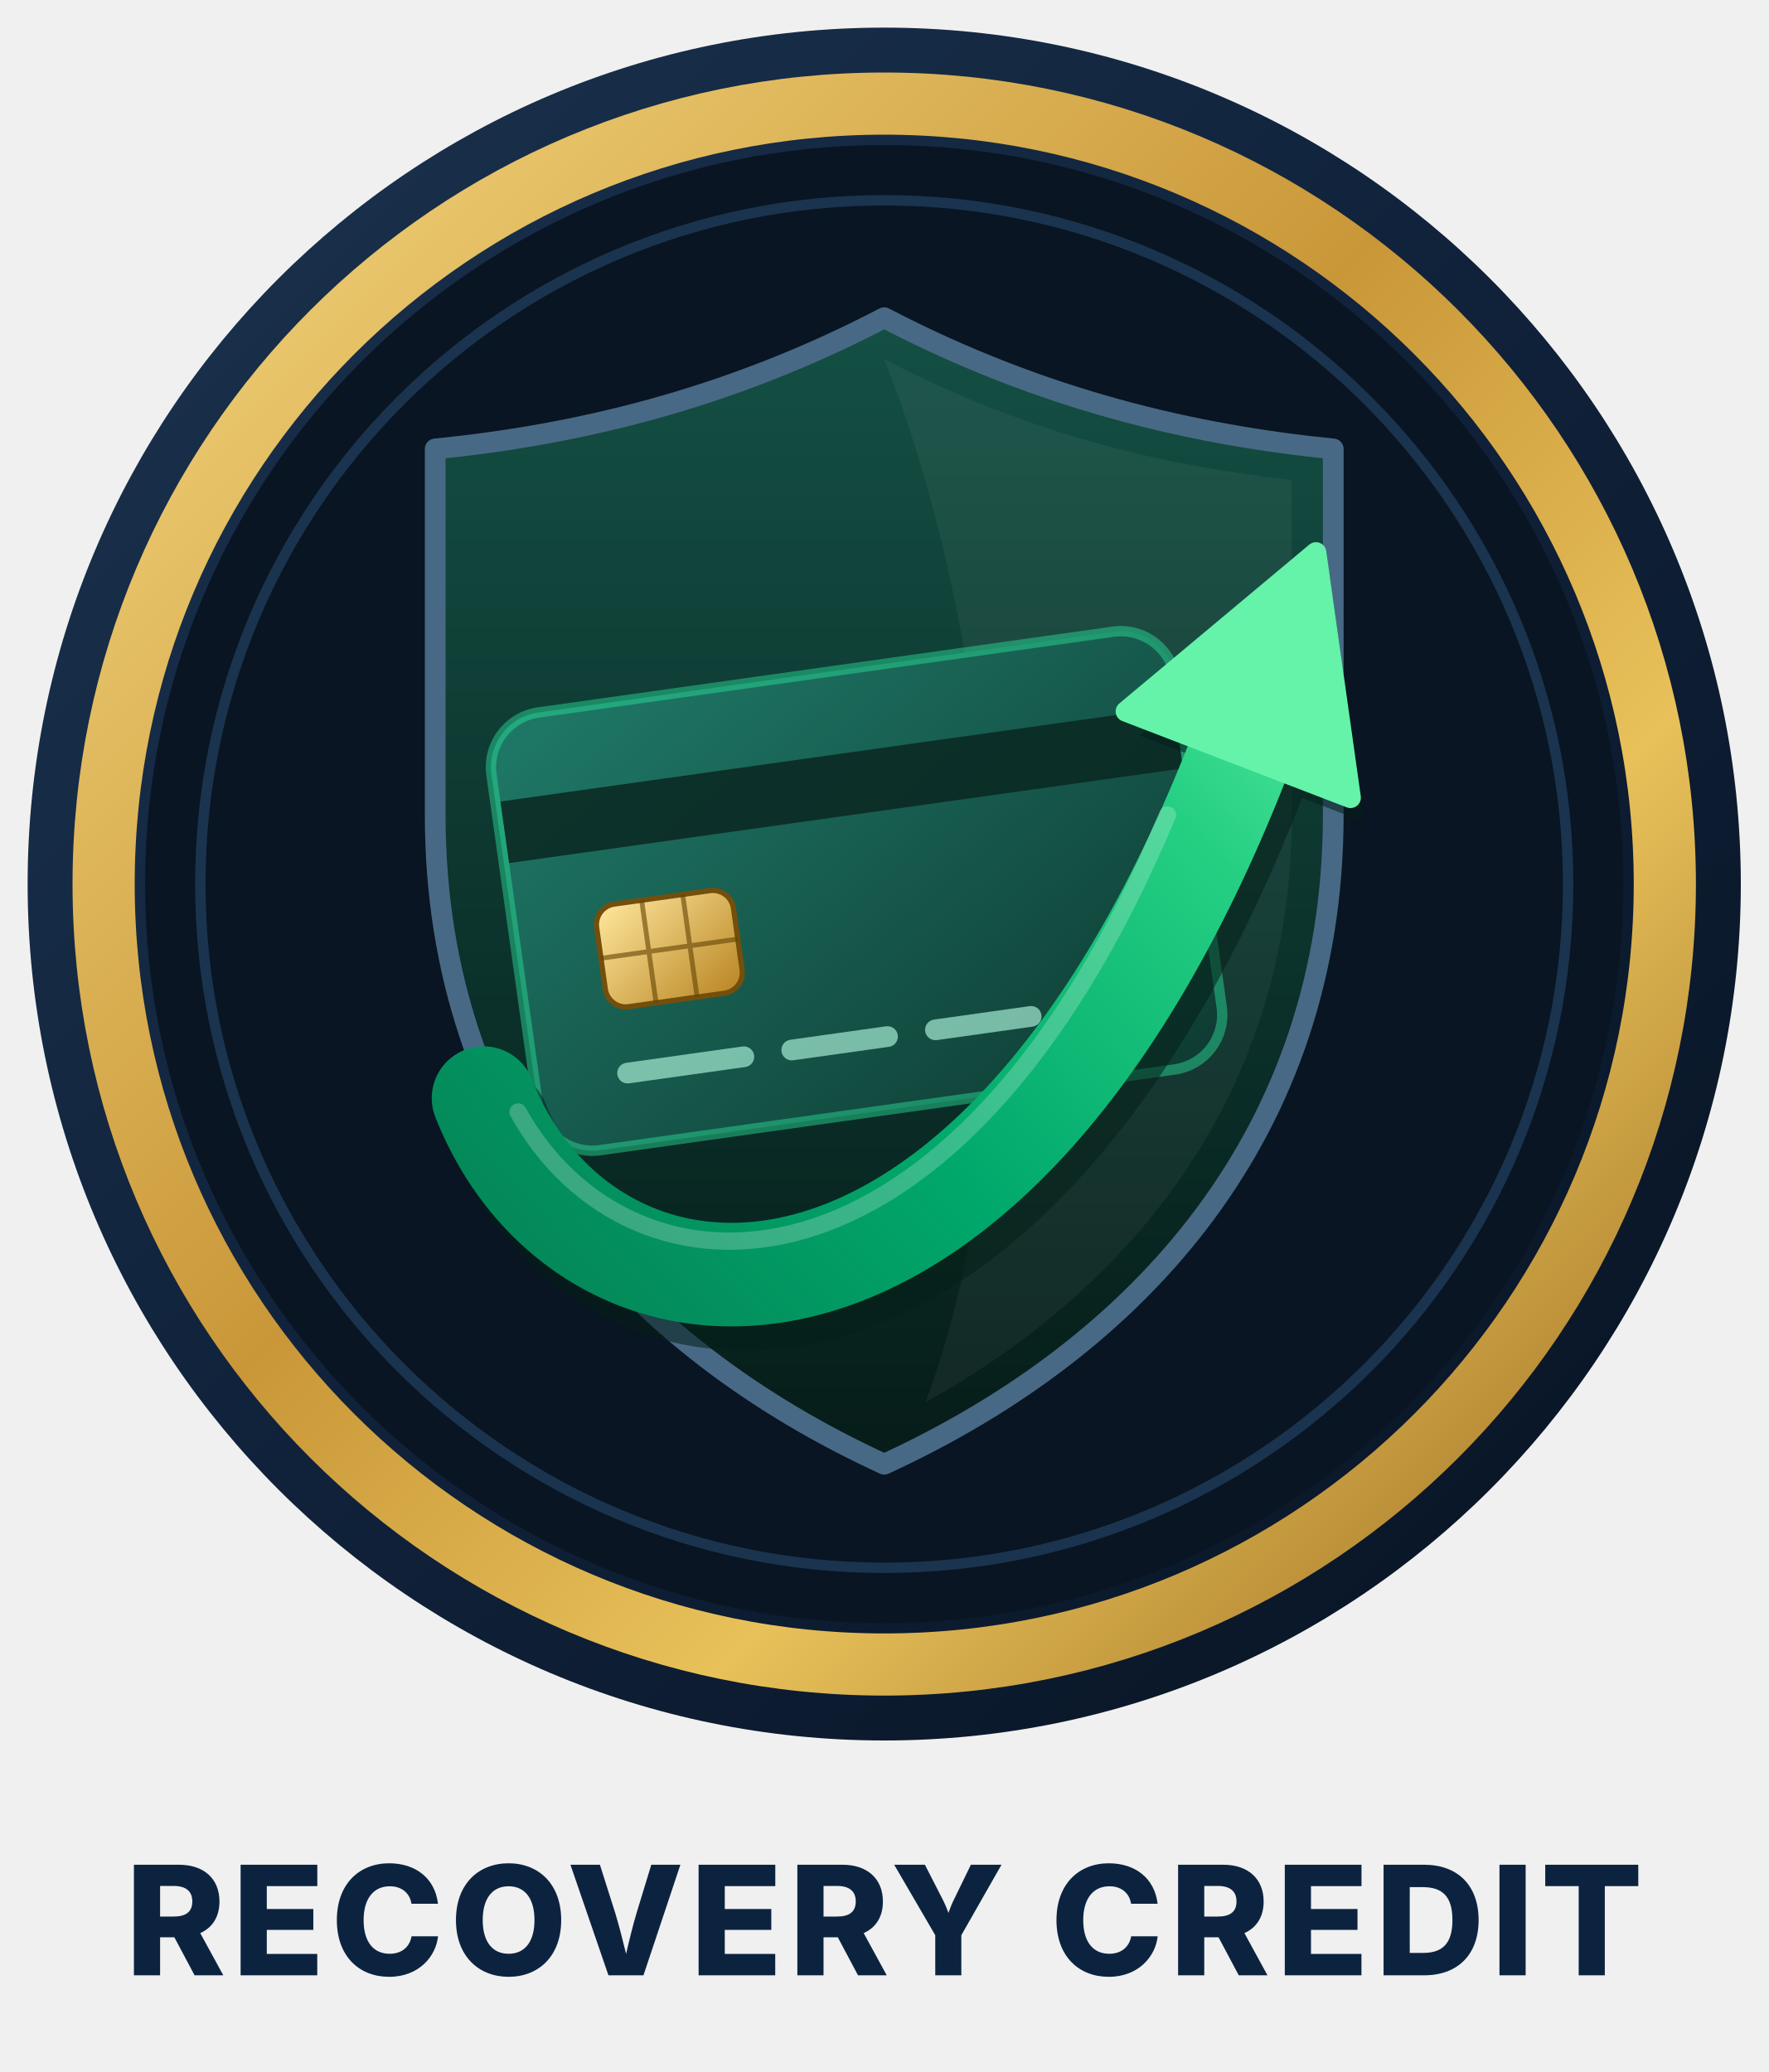
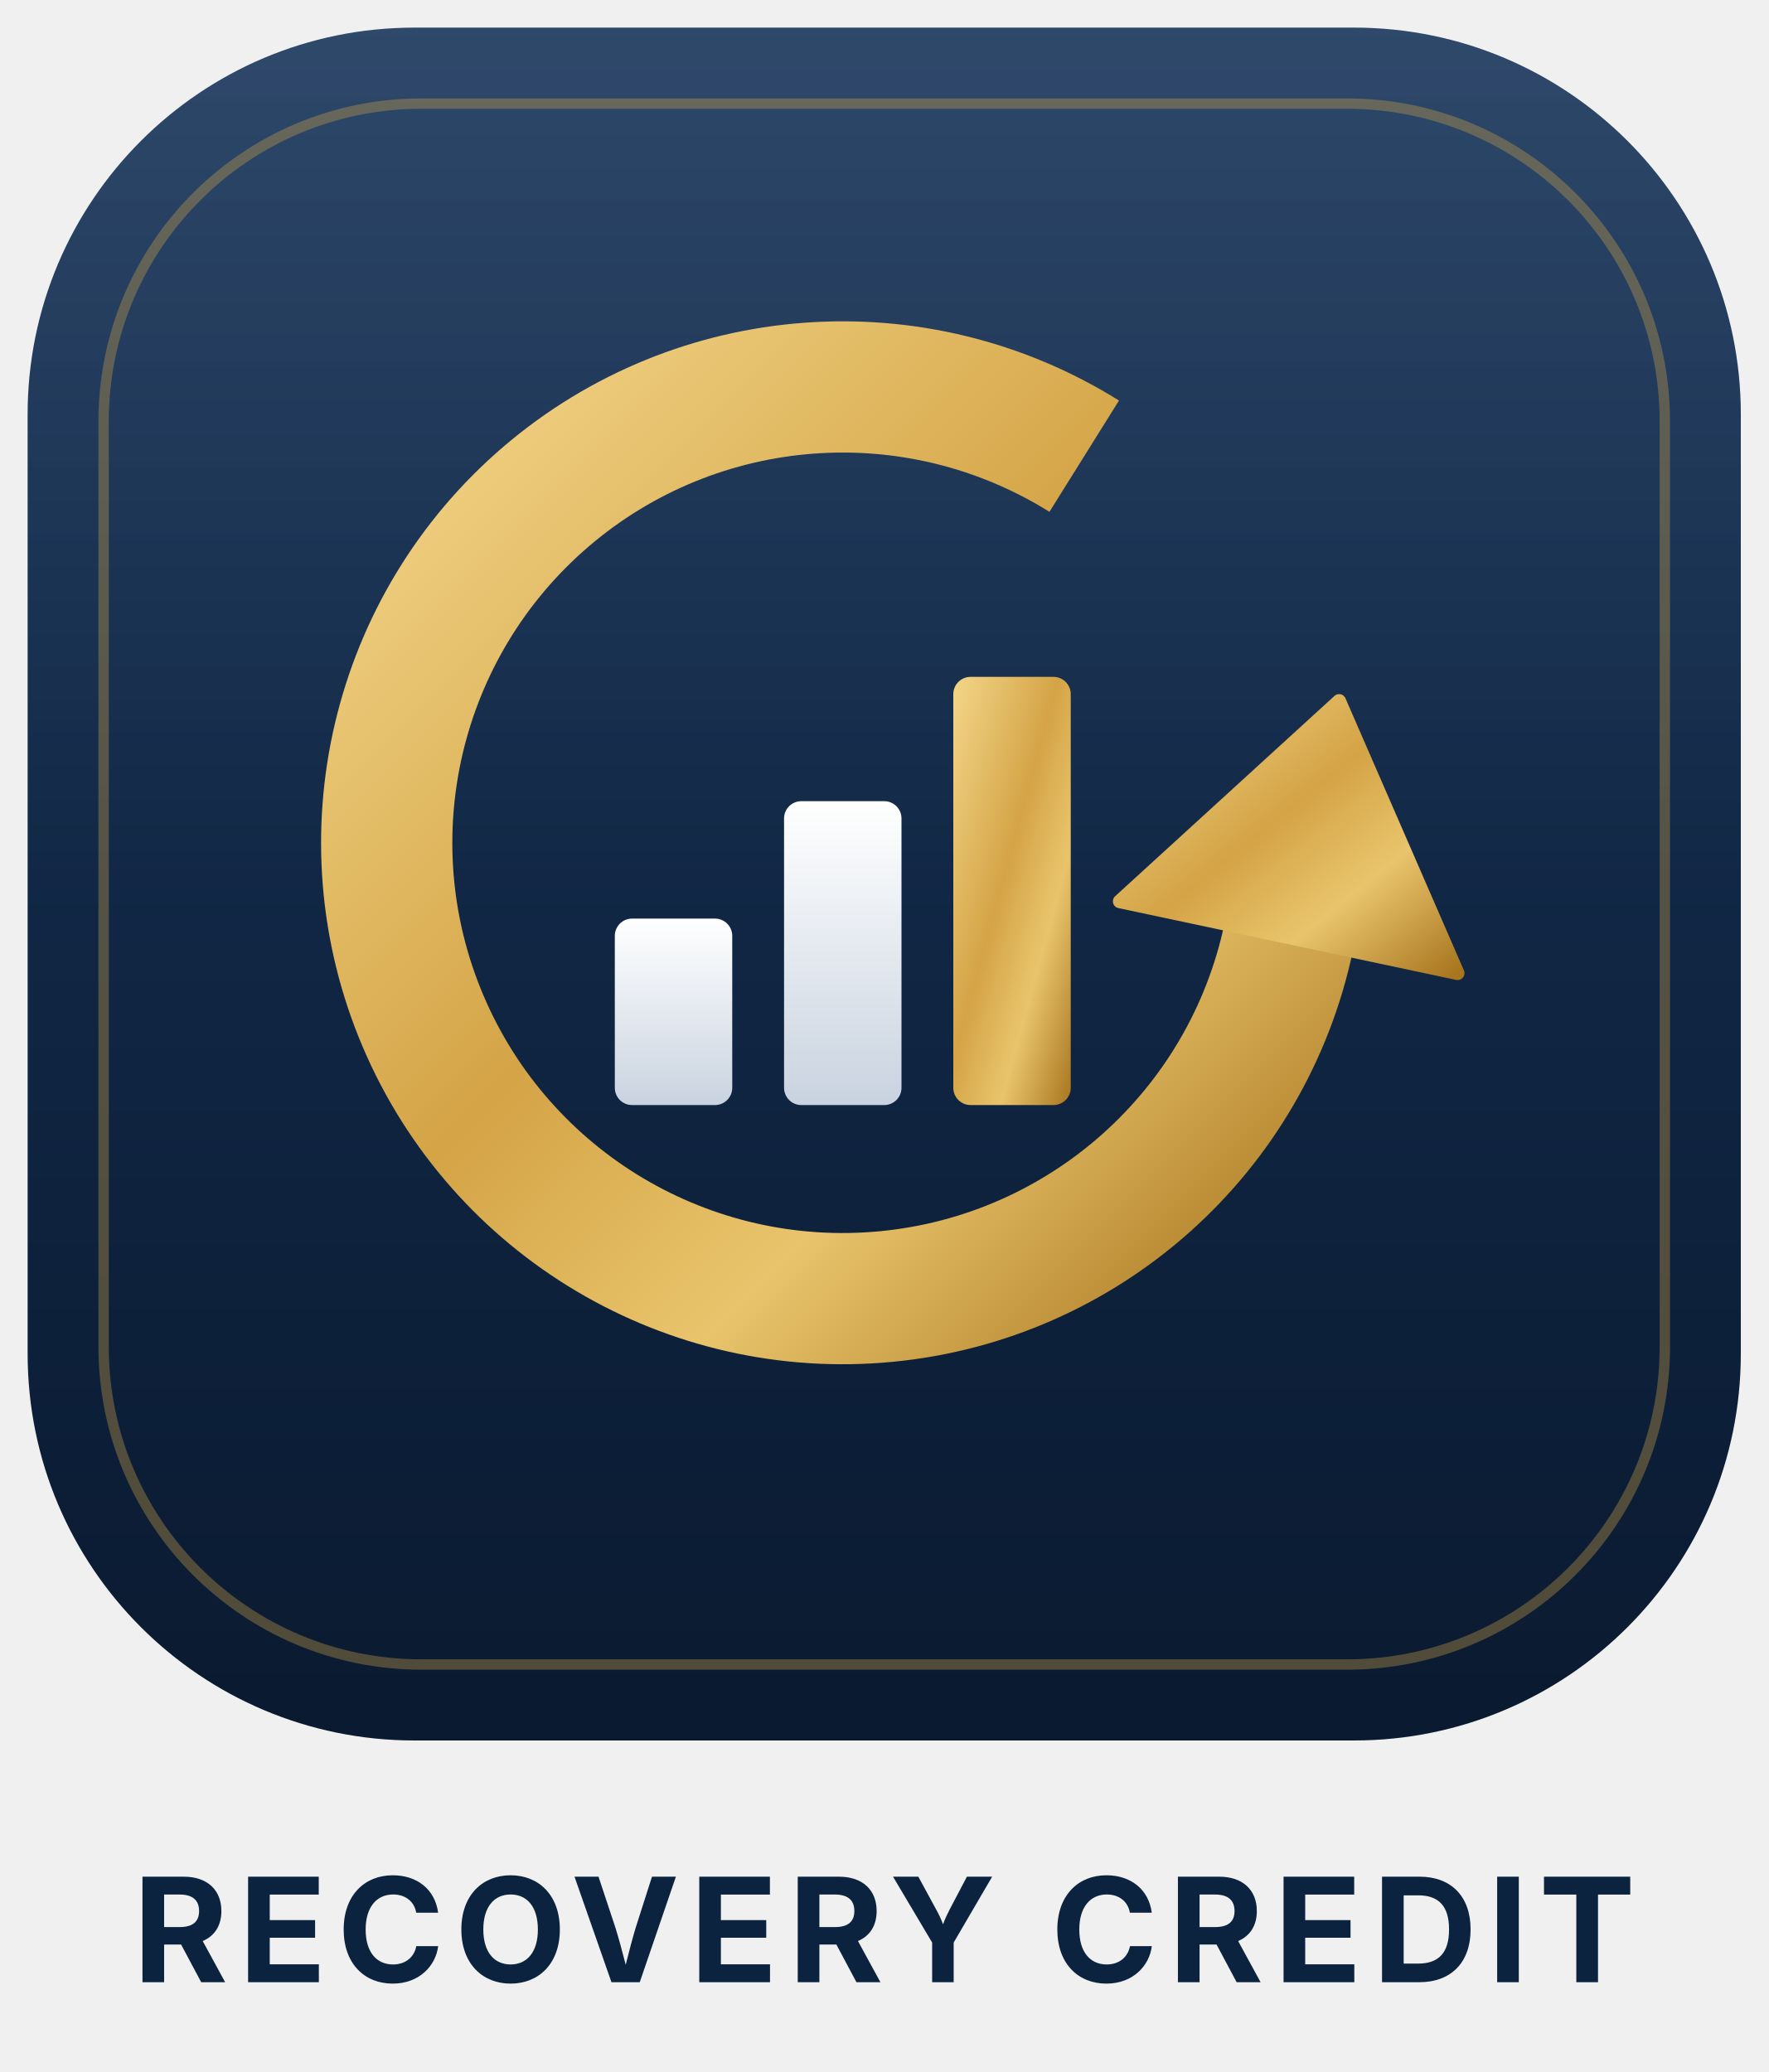
<svg xmlns="http://www.w3.org/2000/svg" viewBox="0 0 512 600" width="512" height="600">
  <defs>
-     <linearGradient id="navy" x1="0" y1="0" x2="1" y2="1">
-       <stop offset="0%" stop-color="#1b334f" />
-       <stop offset="55%" stop-color="#0f2038" />
-       <stop offset="100%" stop-color="#081321" />
+     <linearGradient id="rc-tile" x1="0" y1="0" x2="0" y2="1">
+       <stop offset="0" stop-color="#17345a" />
+       <stop offset="1" stop-color="#0a1a30" />
    </linearGradient>
-     <linearGradient id="gold" x1="0" y1="0" x2="1" y2="1">
-       <stop offset="0%" stop-color="#f5d77f" />
-       <stop offset="45%" stop-color="#c99738" />
-       <stop offset="70%" stop-color="#e8c15a" />
-       <stop offset="100%" stop-color="#996a1e" />
+     <linearGradient id="rc-gold" x1="0" y1="0" x2="1" y2="1">
+       <stop offset="0" stop-color="#f3d68a" />
+       <stop offset="0.45" stop-color="#d4a446" />
+       <stop offset="0.7" stop-color="#e9c46c" />
+       <stop offset="1" stop-color="#a8761f" />
    </linearGradient>
-     <linearGradient id="shield" x1="0" y1="0" x2="0" y2="1">
-       <stop offset="0%" stop-color="#145044" />
-       <stop offset="60%" stop-color="#0b302a" />
-       <stop offset="100%" stop-color="#061c18" />
+     <linearGradient id="rc-silver" x1="0" y1="0" x2="0" y2="1">
+       <stop offset="0" stop-color="#ffffff" />
+       <stop offset="1" stop-color="#c9d3e0" />
    </linearGradient>
-     <linearGradient id="card" x1="0" y1="0" x2="1" y2="1">
-       <stop offset="0%" stop-color="#1f7a68" />
-       <stop offset="100%" stop-color="#0e3a32" />
-     </linearGradient>
-     <linearGradient id="chip" x1="0" y1="0" x2="1" y2="1">
-       <stop offset="0%" stop-color="#ffe89e" />
-       <stop offset="100%" stop-color="#b88422" />
-     </linearGradient>
-     <linearGradient id="arrow" gradientUnits="userSpaceOnUse" x1="140" y1="390" x2="386" y2="160">
-       <stop offset="0%" stop-color="#058055" />
-       <stop offset="40%" stop-color="#00a86b" />
-       <stop offset="75%" stop-color="#25cf82" />
-       <stop offset="100%" stop-color="#64f3a9" />
+     <linearGradient id="rc-sheen" x1="0" y1="0" x2="0" y2="1">
+       <stop offset="0" stop-color="#ffffff" stop-opacity="0.10" />
+       <stop offset="0.5" stop-color="#ffffff" stop-opacity="0" />
    </linearGradient>
  </defs>
  <g id="logo-emblem">
-     <circle cx="256" cy="256" r="248" fill="url(#navy)" />
-     <circle cx="256" cy="256" r="226" fill="none" stroke="url(#gold)" stroke-width="18" />
-     <circle cx="256" cy="256" r="214" fill="#091522" />
-     <circle cx="256" cy="256" r="198" fill="none" stroke="#254a6d" stroke-width="3" opacity="0.6" />
-     <path d="M256 92 C302 116 346 126 386 130 L386 236 C386 328 330 390 256 424 C182 390 126 328 126 236 L126 130 C166 126 210 116 256 92 Z" fill="url(#shield)" stroke="#486985" stroke-width="6" stroke-linejoin="round" />
-     <path d="M256 104 C298 126 338 135 374 139 L374 236 C374 318 326 374 268 406 C300 320 290 190 256 104 Z" fill="#ffffff" opacity="0.05" />
-     <g transform="rotate(-8 248 258)">
-       <rect x="148" y="194" width="200" height="128" rx="16" fill="url(#card)" stroke="#2ce59b" stroke-opacity="0.45" stroke-width="3" />
-       <rect x="149.5" y="218" width="197" height="18" fill="#092721" opacity="0.85" />
-       <rect x="172" y="252" width="40" height="30" rx="6" fill="url(#chip)" stroke="#744f0b" stroke-width="1.5" />
-       <path d="M172 267 H212 M186 252 V282 M198 252 V282" stroke="#634204" stroke-width="1.4" opacity="0.6" />
-       <rect x="172" y="298" width="40" height="6" rx="3" fill="#a4ebd3" opacity="0.7" />
-       <rect x="220" y="298" width="34" height="6" rx="3" fill="#a4ebd3" opacity="0.7" />
-       <rect x="262" y="298" width="34" height="6" rx="3" fill="#a4ebd3" opacity="0.7" />
-     </g>
-     <g transform="translate(4 7)" opacity="0.55">
-       <path d="M140 318 C170 394 288 404 360 216" fill="none" stroke="#031f17" stroke-width="30" stroke-linecap="round" />
-       <path d="M381 160 L391 231 L326 206 Z" fill="#031f17" stroke-linejoin="round" />
-     </g>
-     <path d="M140 318 C170 394 288 404 360 216" fill="none" stroke="url(#arrow)" stroke-width="30" stroke-linecap="round" />
-     <path d="M381 160 L391 231 L326 206 Z" fill="#64f3a9" stroke="#64f3a9" stroke-width="6" stroke-linejoin="round" />
-     <path d="M150 322 C182 380 276 384 338 236" fill="none" stroke="#ffffff" stroke-width="5" stroke-linecap="round" opacity="0.22" />
+     <rect x="8" y="8" width="496" height="496" rx="112" fill="url(#rc-tile)" />
+     <rect x="8" y="8" width="496" height="496" rx="112" fill="url(#rc-sheen)" />
+     <rect x="30" y="30" width="452" height="452" rx="92" fill="none" stroke="#d4a446" stroke-opacity="0.35" stroke-width="3" />
+     <path d="M313.9 132.1 A132 132 0 1 0 373.1 271.4" fill="none" stroke="url(#rc-gold)" stroke-width="38" stroke-linecap="butt" />
+     <path d="M422 281.8 L387.7 203 L324.2 261 Z" fill="url(#rc-gold)" stroke="url(#rc-gold)" stroke-width="4" stroke-linejoin="round" />
+     <rect x="178" y="266" width="34" height="54" rx="5" fill="url(#rc-silver)" />
+     <rect x="227" y="232" width="34" height="88" rx="5" fill="url(#rc-silver)" />
+     <rect x="276" y="196" width="34" height="124" rx="5" fill="url(#rc-gold)" />
  </g>
-   <text x="256" y="572" text-anchor="middle" font-family="Montserrat, 'Arial Black', -apple-system, sans-serif" font-weight="800" font-size="44" letter-spacing="1.76" fill="#0c2340">RECOVERY CREDIT</text>
+   <text x="256" y="574" text-anchor="middle" font-family="Inter, 'Segoe UI', Arial, sans-serif" font-weight="700" font-size="42" letter-spacing="3" fill="#0c2340">RECOVERY CREDIT</text>
</svg>
